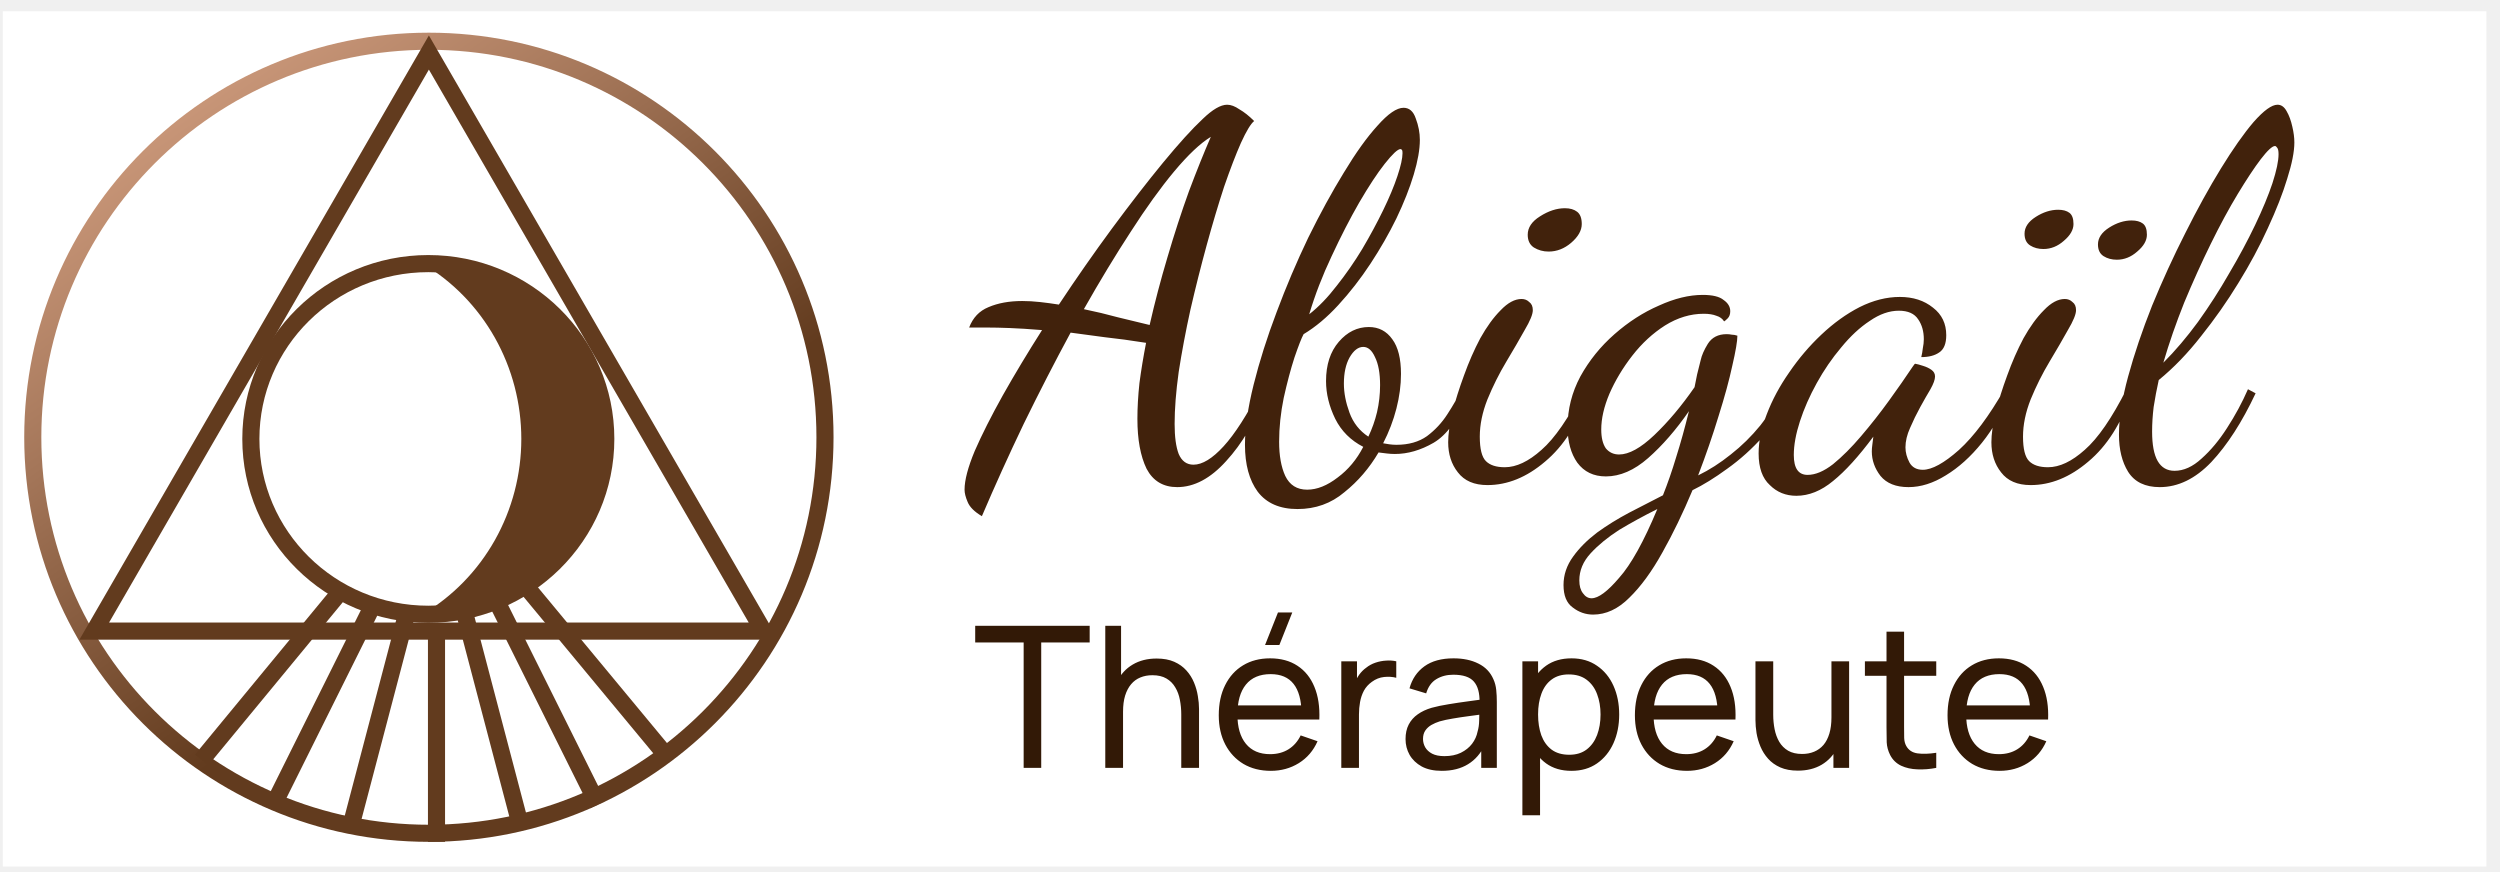
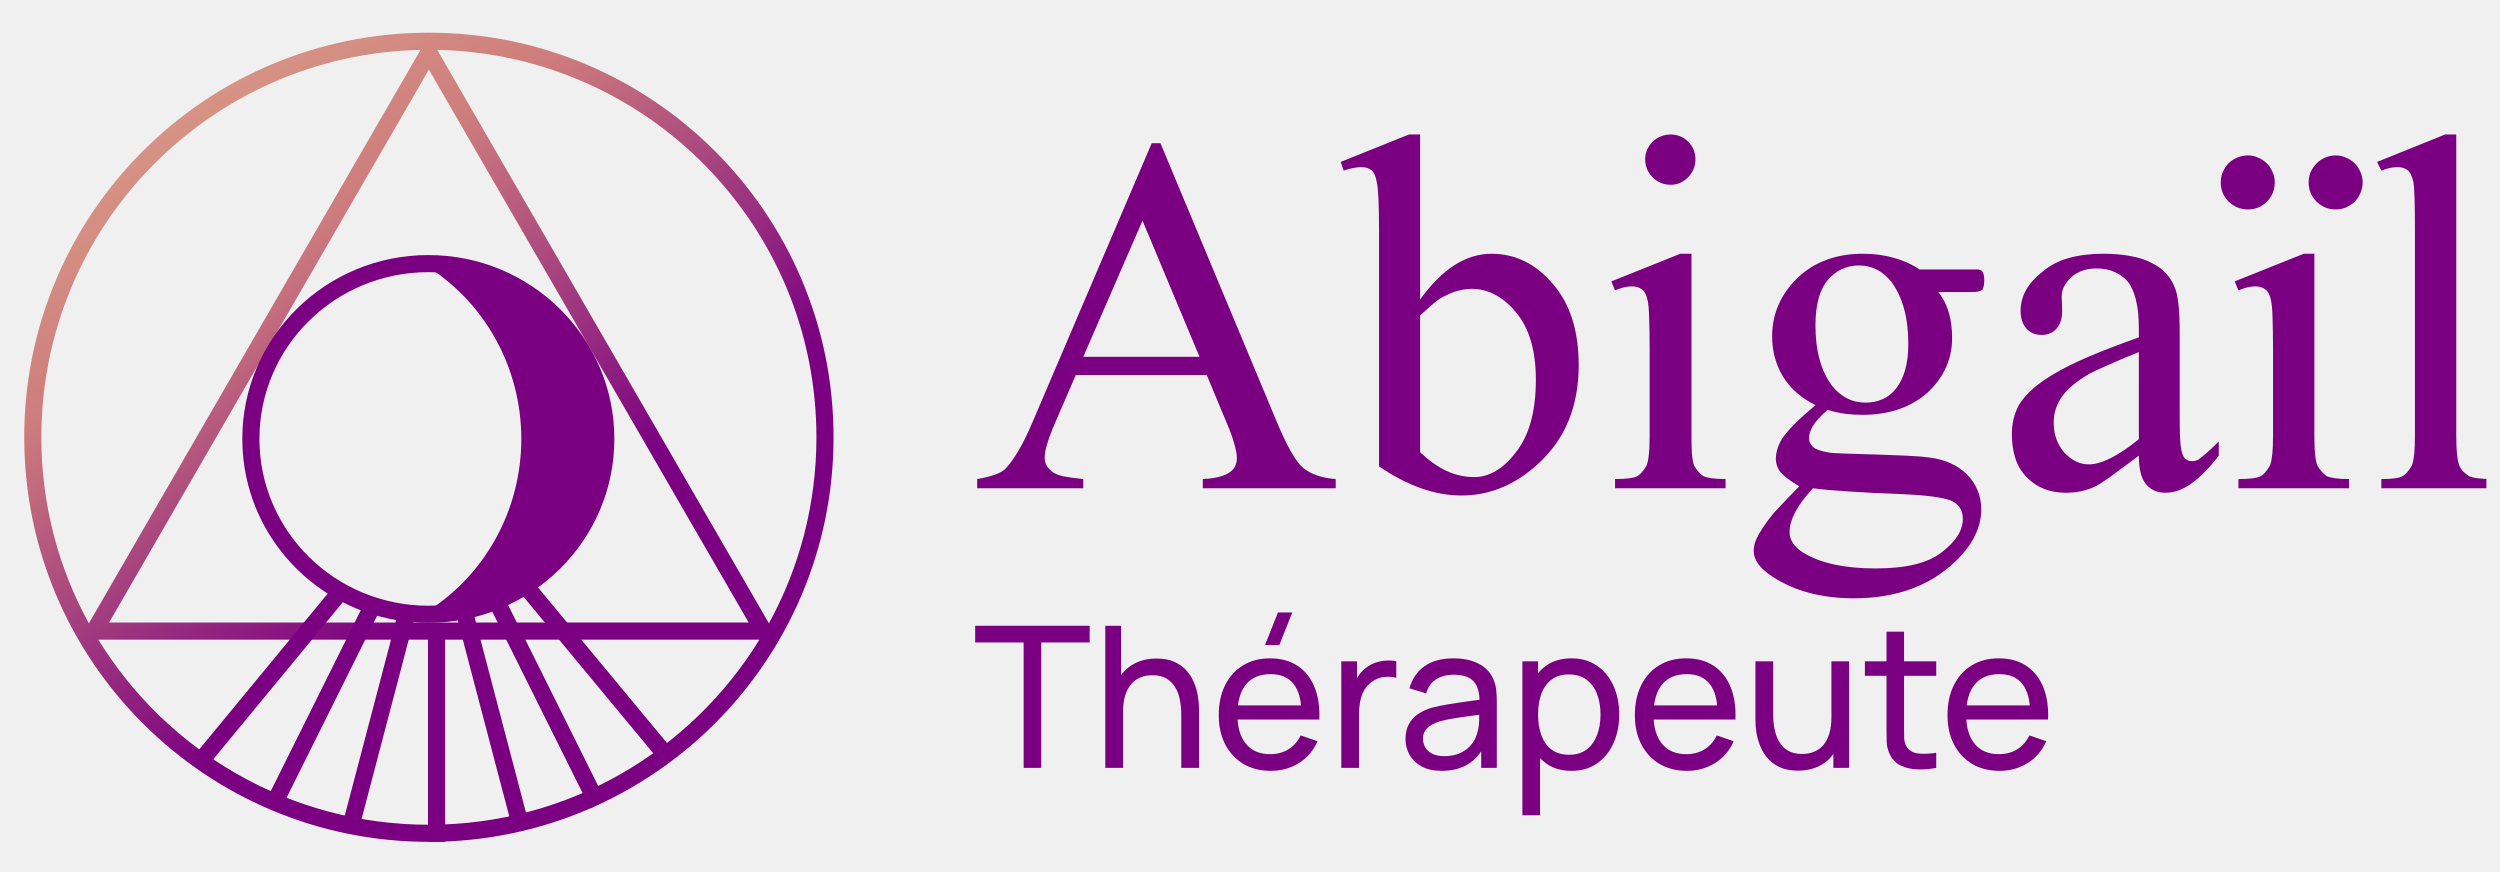
<svg xmlns="http://www.w3.org/2000/svg" width="152" height="53" viewBox="0 0 152 53" fill="none">
-   <rect width="151" height="52" transform="translate(0.171875 0.686768)" fill="white" />
-   <path fill-rule="evenodd" clip-rule="evenodd" d="M26.076 50.144C39.09 50.144 49.639 39.596 49.639 26.585C49.639 13.574 39.09 3.027 26.076 3.027C13.062 3.027 2.513 13.574 2.513 26.585C2.513 39.596 13.062 50.144 26.076 50.144ZM26.076 51.184C39.664 51.184 50.679 40.17 50.679 26.585C50.679 13 39.664 1.987 26.076 1.987C12.488 1.987 1.473 13 1.473 26.585C1.473 40.17 12.488 51.184 26.076 51.184Z" fill="url(#paint0_linear_51_111)" />
-   <path fill-rule="evenodd" clip-rule="evenodd" d="M26.076 2.155L4.828 38.892H47.325L26.076 2.155ZM26.076 4.232L6.631 37.852H45.522L26.076 4.232Z" fill="#623B1E" />
-   <path fill-rule="evenodd" clip-rule="evenodd" d="M15.772 26.687C15.772 32.281 20.364 36.827 26.042 36.827C31.72 36.827 36.312 32.281 36.312 26.687C36.312 21.093 31.72 16.547 26.042 16.547C20.364 16.547 15.772 21.093 15.772 26.687ZM26.042 37.867C19.802 37.867 14.732 32.867 14.732 26.687C14.732 20.506 19.802 15.507 26.042 15.507C32.283 15.507 37.352 20.506 37.352 26.687C37.352 32.867 32.283 37.867 26.042 37.867Z" fill="#623B1E" />
-   <path d="M25.692 16.027C28.45 16.027 32.095 17.15 34.046 19.149C35.996 21.148 37.092 23.86 37.092 26.687C37.092 29.514 35.996 32.225 34.046 34.225C32.095 36.224 28.45 37.347 25.692 37.347C27.517 36.267 29.033 34.713 30.087 32.842C31.141 30.97 31.696 28.848 31.696 26.687C31.696 24.526 31.141 22.404 30.087 20.532C29.033 18.661 27.517 17.107 25.692 16.027Z" fill="#623B1E" />
-   <path fill-rule="evenodd" clip-rule="evenodd" d="M26.019 51.183L26.019 38.717L27.059 38.717L27.059 51.183L26.019 51.183Z" fill="#623B1E" />
-   <path fill-rule="evenodd" clip-rule="evenodd" d="M31.165 50.401L27.733 37.347L28.738 37.082L32.17 50.136L31.165 50.401Z" fill="#623B1E" />
-   <path fill-rule="evenodd" clip-rule="evenodd" d="M36.814 48.681L30.797 36.595L29.866 37.058L35.883 49.144L36.814 48.681Z" fill="#623B1E" />
-   <path fill-rule="evenodd" clip-rule="evenodd" d="M40.335 46.543L31.633 36.047L32.434 35.383L41.135 45.88L40.335 46.543Z" fill="#623B1E" />
-   <path fill-rule="evenodd" clip-rule="evenodd" d="M21.824 50.401L25.256 37.347L24.25 37.082L20.818 50.136L21.824 50.401Z" fill="#623B1E" />
-   <path fill-rule="evenodd" clip-rule="evenodd" d="M16.175 48.681L22.191 36.595L23.122 37.058L17.106 49.144L16.175 48.681Z" fill="#623B1E" />
-   <path fill-rule="evenodd" clip-rule="evenodd" d="M12.653 46.543L21.095 36.307L20.293 35.645L11.851 45.882L12.653 46.543Z" fill="#623B1E" />
-   <path d="M59.699 31.384C59.244 31.115 58.955 30.826 58.831 30.516C58.707 30.226 58.645 29.978 58.645 29.772C58.645 29.193 58.852 28.408 59.265 27.416C59.699 26.424 60.267 25.297 60.97 24.037C61.693 22.755 62.489 21.433 63.357 20.069C62.592 20.007 61.941 19.965 61.404 19.945C60.867 19.924 60.401 19.914 60.009 19.914H58.924C59.151 19.314 59.544 18.901 60.102 18.674C60.681 18.426 61.362 18.302 62.148 18.302C62.499 18.302 62.861 18.322 63.233 18.364C63.605 18.405 63.987 18.457 64.38 18.519C65.434 16.927 66.508 15.388 67.604 13.9C68.72 12.391 69.753 11.058 70.704 9.901C71.675 8.723 72.481 7.834 73.122 7.235C73.721 6.656 74.217 6.367 74.61 6.367C74.837 6.367 75.085 6.46 75.354 6.646C75.643 6.811 75.943 7.049 76.253 7.359C76.046 7.524 75.778 7.968 75.447 8.692C75.137 9.394 74.796 10.283 74.424 11.358C74.073 12.432 73.721 13.61 73.37 14.892C73.019 16.173 72.688 17.485 72.378 18.829C72.088 20.151 71.851 21.412 71.665 22.611C71.499 23.809 71.417 24.863 71.417 25.773C71.417 26.558 71.499 27.168 71.665 27.602C71.851 28.036 72.15 28.253 72.564 28.253C73.101 28.253 73.711 27.881 74.393 27.137C75.075 26.393 75.819 25.235 76.625 23.665L76.935 23.975C76.315 25.628 75.519 26.982 74.548 28.036C73.597 29.09 72.605 29.617 71.572 29.617C70.725 29.617 70.105 29.245 69.712 28.501C69.34 27.736 69.154 26.723 69.154 25.463C69.154 24.801 69.195 24.078 69.278 23.293C69.381 22.507 69.516 21.691 69.681 20.844C68.772 20.699 67.934 20.585 67.17 20.503C66.426 20.399 65.734 20.306 65.093 20.224C64.121 22.022 63.171 23.871 62.241 25.773C61.331 27.674 60.484 29.544 59.699 31.384ZM69.898 19.759C70.208 18.395 70.57 17.02 70.983 15.636C71.396 14.23 71.83 12.897 72.285 11.637C72.76 10.376 73.204 9.27 73.618 8.32C72.977 8.712 72.233 9.415 71.386 10.428C70.559 11.42 69.681 12.639 68.751 14.086C67.821 15.512 66.87 17.082 65.899 18.798C66.602 18.942 67.294 19.108 67.976 19.294C68.678 19.459 69.319 19.614 69.898 19.759ZM78.887 30.95C77.812 30.95 77.006 30.598 76.469 29.896C75.952 29.193 75.694 28.242 75.694 27.044C75.694 26.01 75.87 24.791 76.221 23.386C76.572 21.98 77.037 20.513 77.616 18.984C78.195 17.434 78.835 15.925 79.538 14.458C80.261 12.99 80.985 11.668 81.708 10.49C82.431 9.291 83.113 8.34 83.754 7.638C84.395 6.914 84.922 6.553 85.335 6.553C85.686 6.553 85.934 6.77 86.079 7.204C86.244 7.638 86.327 8.072 86.327 8.506C86.327 9.084 86.203 9.787 85.955 10.614C85.707 11.44 85.356 12.329 84.901 13.28C84.446 14.21 83.919 15.129 83.32 16.039C82.721 16.948 82.07 17.785 81.367 18.55C80.685 19.294 79.982 19.883 79.259 20.317C79.135 20.544 78.949 21.019 78.701 21.743C78.474 22.445 78.257 23.262 78.05 24.192C77.864 25.101 77.771 25.99 77.771 26.858C77.771 27.705 77.895 28.397 78.143 28.935C78.412 29.493 78.856 29.772 79.476 29.772C80.075 29.772 80.695 29.524 81.336 29.028C81.977 28.552 82.493 27.932 82.886 27.168C82.121 26.775 81.553 26.207 81.181 25.463C80.809 24.698 80.623 23.933 80.623 23.169C80.623 22.177 80.881 21.381 81.398 20.782C81.915 20.182 82.524 19.883 83.227 19.883C83.826 19.883 84.302 20.131 84.653 20.627C85.004 21.102 85.18 21.805 85.18 22.735C85.18 23.417 85.087 24.119 84.901 24.843C84.715 25.566 84.446 26.269 84.095 26.951C84.219 26.971 84.343 26.992 84.467 27.013C84.612 27.033 84.756 27.044 84.901 27.044C85.645 27.044 86.265 26.868 86.761 26.517C87.257 26.145 87.67 25.7 88.001 25.184C88.352 24.646 88.642 24.14 88.869 23.665L89.241 24.068C88.662 25.494 87.97 26.444 87.164 26.92C86.379 27.374 85.593 27.602 84.808 27.602C84.643 27.602 84.477 27.591 84.312 27.571C84.147 27.55 83.981 27.529 83.816 27.509C83.258 28.459 82.566 29.265 81.739 29.927C80.933 30.609 79.982 30.95 78.887 30.95ZM83.196 26.548C83.423 26.072 83.599 25.576 83.723 25.06C83.847 24.522 83.909 23.975 83.909 23.417C83.909 22.693 83.806 22.125 83.599 21.712C83.413 21.298 83.175 21.092 82.886 21.092C82.576 21.092 82.297 21.309 82.049 21.743C81.822 22.156 81.708 22.683 81.708 23.324C81.708 23.882 81.822 24.471 82.049 25.091C82.276 25.711 82.659 26.196 83.196 26.548ZM79.6 19.108C80.179 18.653 80.737 18.074 81.274 17.372C81.832 16.669 82.349 15.925 82.824 15.14C83.299 14.334 83.723 13.548 84.095 12.784C84.467 12.019 84.756 11.327 84.963 10.707C85.17 10.087 85.273 9.622 85.273 9.312C85.273 9.208 85.263 9.146 85.242 9.126C85.221 9.084 85.19 9.064 85.149 9.064C84.984 9.064 84.663 9.363 84.188 9.963C83.733 10.541 83.217 11.327 82.638 12.319C82.08 13.29 81.522 14.375 80.964 15.574C80.406 16.752 79.951 17.93 79.6 19.108ZM90.436 29.493C89.63 29.493 89.031 29.234 88.638 28.718C88.245 28.222 88.049 27.612 88.049 26.889C88.049 26.413 88.132 25.814 88.297 25.091C88.483 24.367 88.721 23.613 89.01 22.828C89.299 22.022 89.63 21.267 90.002 20.565C90.395 19.862 90.808 19.294 91.242 18.86C91.676 18.405 92.1 18.178 92.513 18.178C92.699 18.178 92.854 18.24 92.978 18.364C93.123 18.467 93.195 18.632 93.195 18.86C93.195 19.108 93.03 19.511 92.699 20.069C92.389 20.627 92.017 21.267 91.583 21.991C91.149 22.714 90.767 23.479 90.436 24.285C90.126 25.07 89.971 25.824 89.971 26.548C89.971 27.292 90.095 27.788 90.343 28.036C90.591 28.284 90.973 28.408 91.49 28.408C92.193 28.408 92.937 28.056 93.722 27.354C94.528 26.651 95.375 25.421 96.264 23.665L96.543 23.975C95.944 25.752 95.076 27.116 93.939 28.067C92.823 29.017 91.655 29.493 90.436 29.493ZM94.156 15.295C93.825 15.295 93.526 15.212 93.257 15.047C93.009 14.881 92.885 14.623 92.885 14.272C92.885 13.838 93.133 13.466 93.629 13.156C94.146 12.825 94.652 12.66 95.148 12.66C95.458 12.66 95.706 12.732 95.892 12.877C96.078 13.021 96.171 13.269 96.171 13.621C96.171 14.013 95.954 14.396 95.52 14.768C95.107 15.119 94.652 15.295 94.156 15.295ZM96.86 37.367C96.405 37.367 95.992 37.222 95.62 36.933C95.248 36.664 95.062 36.209 95.062 35.569C95.062 34.949 95.258 34.37 95.651 33.833C96.023 33.316 96.508 32.83 97.108 32.376C97.707 31.942 98.358 31.539 99.061 31.167C99.784 30.795 100.466 30.443 101.107 30.113C101.396 29.389 101.665 28.614 101.913 27.788C102.181 26.94 102.44 26.01 102.688 24.998C101.902 26.134 101.076 27.085 100.208 27.85C99.36 28.594 98.503 28.966 97.635 28.966C96.891 28.966 96.312 28.687 95.899 28.129C95.506 27.571 95.31 26.847 95.31 25.959C95.31 24.884 95.568 23.861 96.085 22.89C96.622 21.918 97.314 21.061 98.162 20.317C99.009 19.573 99.908 18.994 100.859 18.581C101.809 18.147 102.698 17.93 103.525 17.93C104.124 17.93 104.548 18.033 104.796 18.24C105.064 18.426 105.199 18.653 105.199 18.922C105.199 19.108 105.147 19.252 105.044 19.356C104.94 19.459 104.868 19.521 104.827 19.542C104.723 19.376 104.568 19.263 104.362 19.201C104.155 19.118 103.897 19.077 103.587 19.077C102.781 19.077 101.995 19.314 101.231 19.79C100.487 20.265 99.825 20.875 99.247 21.619C98.668 22.363 98.203 23.138 97.852 23.944C97.521 24.729 97.356 25.452 97.356 26.114C97.356 26.61 97.449 26.992 97.635 27.261C97.841 27.509 98.11 27.633 98.441 27.633C99.04 27.633 99.753 27.24 100.58 26.455C101.427 25.649 102.243 24.677 103.029 23.541C103.091 23.251 103.142 22.993 103.184 22.766C103.246 22.538 103.318 22.249 103.401 21.898C103.463 21.608 103.607 21.278 103.835 20.906C104.083 20.513 104.465 20.317 104.982 20.317C105.085 20.317 105.188 20.327 105.292 20.348C105.395 20.348 105.509 20.368 105.633 20.41C105.633 20.74 105.529 21.35 105.323 22.239C105.137 23.107 104.858 24.13 104.486 25.308C104.134 26.465 103.721 27.664 103.246 28.904C103.928 28.573 104.589 28.149 105.23 27.633C105.891 27.116 106.49 26.527 107.028 25.866C107.565 25.184 107.989 24.45 108.299 23.665L108.702 23.975C108.392 24.905 107.896 25.752 107.214 26.517C106.532 27.281 105.798 27.943 105.013 28.501C104.248 29.059 103.545 29.493 102.905 29.803C102.326 31.187 101.716 32.448 101.076 33.585C100.435 34.742 99.763 35.662 99.061 36.344C98.379 37.026 97.645 37.367 96.86 37.367ZM96.767 36.375C97.18 36.375 97.738 35.961 98.441 35.135C99.164 34.329 99.939 32.934 100.766 30.95C99.939 31.363 99.164 31.787 98.441 32.221C97.738 32.675 97.159 33.151 96.705 33.647C96.25 34.143 96.023 34.69 96.023 35.29C96.023 35.62 96.095 35.879 96.24 36.065C96.384 36.271 96.56 36.375 96.767 36.375ZM109.218 30.144C108.578 30.144 108.04 29.927 107.606 29.493C107.152 29.079 106.924 28.439 106.924 27.571C106.924 26.827 107.09 26.031 107.42 25.184C107.751 24.316 108.206 23.468 108.784 22.642C109.363 21.794 110.014 21.03 110.737 20.348C111.481 19.645 112.256 19.087 113.062 18.674C113.889 18.26 114.705 18.054 115.511 18.054C116.317 18.054 116.989 18.271 117.526 18.705C118.064 19.118 118.332 19.676 118.332 20.379C118.332 20.895 118.188 21.247 117.898 21.433C117.63 21.619 117.268 21.712 116.813 21.712C116.855 21.546 116.886 21.371 116.906 21.185C116.948 20.978 116.968 20.792 116.968 20.627C116.968 20.151 116.855 19.748 116.627 19.418C116.4 19.066 116.007 18.891 115.449 18.891C114.871 18.891 114.282 19.097 113.682 19.511C113.083 19.903 112.504 20.441 111.946 21.123C111.388 21.784 110.892 22.507 110.458 23.293C110.024 24.078 109.683 24.853 109.435 25.618C109.187 26.382 109.063 27.064 109.063 27.664C109.063 28.47 109.342 28.873 109.9 28.873C110.376 28.873 110.892 28.656 111.45 28.222C112.008 27.767 112.577 27.199 113.155 26.517C113.755 25.814 114.323 25.091 114.86 24.347C115.398 23.603 115.873 22.921 116.286 22.301C116.369 22.177 116.421 22.115 116.441 22.115C116.565 22.135 116.72 22.177 116.906 22.239C117.113 22.301 117.289 22.383 117.433 22.487C117.578 22.59 117.65 22.724 117.65 22.89C117.65 23.076 117.557 23.334 117.371 23.665C117.185 23.975 116.979 24.336 116.751 24.75C116.524 25.163 116.317 25.587 116.131 26.021C115.945 26.434 115.852 26.827 115.852 27.199C115.852 27.509 115.935 27.819 116.1 28.129C116.266 28.418 116.534 28.563 116.906 28.563C117.464 28.563 118.198 28.16 119.107 27.354C120.017 26.527 120.936 25.297 121.866 23.665L122.176 23.975C121.742 25.091 121.184 26.072 120.502 26.92C119.82 27.767 119.087 28.428 118.301 28.904C117.537 29.379 116.782 29.617 116.038 29.617C115.274 29.617 114.705 29.389 114.333 28.935C113.982 28.48 113.806 27.984 113.806 27.447C113.806 27.323 113.817 27.188 113.837 27.044C113.858 26.878 113.879 26.713 113.899 26.548C113.011 27.746 112.194 28.645 111.45 29.245C110.727 29.844 109.983 30.144 109.218 30.144ZM123.464 29.493C122.658 29.493 122.059 29.234 121.666 28.718C121.274 28.222 121.077 27.612 121.077 26.889C121.077 26.413 121.16 25.814 121.325 25.091C121.511 24.367 121.749 23.613 122.038 22.828C122.328 22.022 122.658 21.267 123.03 20.565C123.423 19.862 123.836 19.294 124.27 18.86C124.704 18.405 125.128 18.178 125.541 18.178C125.727 18.178 125.882 18.24 126.006 18.364C126.151 18.467 126.223 18.632 126.223 18.86C126.223 19.108 126.058 19.511 125.727 20.069C125.417 20.627 125.045 21.267 124.611 21.991C124.177 22.714 123.795 23.479 123.464 24.285C123.154 25.07 122.999 25.824 122.999 26.548C122.999 27.292 123.123 27.788 123.371 28.036C123.619 28.284 124.002 28.408 124.518 28.408C125.221 28.408 125.965 28.056 126.75 27.354C127.556 26.651 128.404 25.421 129.292 23.665L129.571 23.975C128.972 25.752 128.104 27.116 126.967 28.067C125.851 29.017 124.684 29.493 123.464 29.493ZM128.703 15.791C128.393 15.791 128.125 15.718 127.897 15.574C127.67 15.429 127.556 15.191 127.556 14.861C127.556 14.468 127.784 14.127 128.238 13.838C128.693 13.548 129.148 13.404 129.602 13.404C129.892 13.404 130.119 13.466 130.284 13.59C130.45 13.714 130.532 13.941 130.532 14.272C130.532 14.623 130.336 14.964 129.943 15.295C129.571 15.625 129.158 15.791 128.703 15.791ZM124.239 15.14C123.929 15.14 123.661 15.067 123.433 14.923C123.206 14.778 123.092 14.54 123.092 14.21C123.092 13.817 123.32 13.476 123.774 13.187C124.229 12.897 124.684 12.753 125.138 12.753C125.428 12.753 125.655 12.815 125.82 12.939C125.986 13.063 126.068 13.29 126.068 13.621C126.068 13.972 125.872 14.313 125.479 14.644C125.107 14.974 124.694 15.14 124.239 15.14ZM131.313 29.617C130.425 29.617 129.784 29.307 129.391 28.687C129.019 28.087 128.833 27.333 128.833 26.424C128.833 25.432 129.019 24.254 129.391 22.89C129.763 21.526 130.249 20.089 130.848 18.581C131.468 17.072 132.14 15.605 132.863 14.179C133.587 12.732 134.31 11.42 135.033 10.242C135.757 9.064 136.418 8.123 137.017 7.421C137.637 6.718 138.123 6.367 138.474 6.367C138.702 6.367 138.888 6.501 139.032 6.77C139.177 7.018 139.291 7.328 139.373 7.7C139.456 8.051 139.497 8.371 139.497 8.661C139.497 9.219 139.353 9.952 139.063 10.862C138.795 11.75 138.402 12.753 137.885 13.869C137.389 14.964 136.79 16.08 136.087 17.217C135.405 18.333 134.651 19.407 133.824 20.441C133.018 21.474 132.161 22.363 131.251 23.107C131.127 23.665 131.024 24.212 130.941 24.75C130.879 25.266 130.848 25.762 130.848 26.238C130.848 27.044 130.962 27.643 131.189 28.036C131.417 28.428 131.758 28.625 132.212 28.625C132.77 28.625 133.318 28.377 133.855 27.881C134.413 27.385 134.93 26.765 135.405 26.021C135.901 25.256 136.325 24.471 136.676 23.665L137.141 23.913C136.315 25.669 135.416 27.064 134.444 28.098C133.473 29.11 132.429 29.617 131.313 29.617ZM131.53 22.053C132.254 21.329 132.956 20.503 133.638 19.573C134.32 18.622 134.951 17.64 135.529 16.628C136.129 15.615 136.656 14.633 137.11 13.683C137.565 12.732 137.916 11.885 138.164 11.141C138.412 10.376 138.536 9.787 138.536 9.374C138.536 9.167 138.505 9.033 138.443 8.971C138.402 8.909 138.361 8.878 138.319 8.878C138.154 8.878 137.865 9.146 137.451 9.684C137.059 10.2 136.594 10.903 136.056 11.792C135.519 12.68 134.971 13.693 134.413 14.83C133.855 15.966 133.318 17.155 132.801 18.395C132.305 19.635 131.882 20.854 131.53 22.053Z" fill="#41220C" />
-   <path d="M62.238 46.687V39.061H59.292V38.047H66.252V39.061H63.306V46.687H62.238ZM71.821 46.687V43.441C71.821 43.133 71.793 42.837 71.737 42.553C71.685 42.269 71.591 42.015 71.455 41.791C71.323 41.563 71.143 41.383 70.915 41.251C70.691 41.119 70.407 41.053 70.063 41.053C69.795 41.053 69.551 41.099 69.331 41.191C69.115 41.279 68.929 41.415 68.773 41.599C68.617 41.783 68.495 42.015 68.407 42.295C68.323 42.571 68.281 42.897 68.281 43.273L67.579 43.057C67.579 42.429 67.691 41.891 67.915 41.443C68.143 40.991 68.461 40.645 68.869 40.405C69.281 40.161 69.765 40.039 70.321 40.039C70.741 40.039 71.099 40.105 71.395 40.237C71.691 40.369 71.937 40.545 72.133 40.765C72.329 40.981 72.483 41.225 72.595 41.497C72.707 41.765 72.785 42.039 72.829 42.319C72.877 42.595 72.901 42.857 72.901 43.105V46.687H71.821ZM67.201 46.687V38.047H68.161V42.817H68.281V46.687H67.201ZM77.785 39.217H76.915L77.701 37.237H78.571L77.785 39.217ZM77.269 46.867C76.633 46.867 76.077 46.727 75.601 46.447C75.129 46.163 74.761 45.769 74.497 45.265C74.233 44.757 74.101 44.165 74.101 43.489C74.101 42.781 74.231 42.169 74.491 41.653C74.751 41.133 75.113 40.733 75.577 40.453C76.045 40.169 76.593 40.027 77.221 40.027C77.873 40.027 78.427 40.177 78.883 40.477C79.343 40.777 79.687 41.205 79.915 41.761C80.147 42.317 80.247 42.979 80.215 43.747H79.135V43.363C79.123 42.567 78.961 41.973 78.649 41.581C78.337 41.185 77.873 40.987 77.257 40.987C76.597 40.987 76.095 41.199 75.751 41.623C75.407 42.047 75.235 42.655 75.235 43.447C75.235 44.211 75.407 44.803 75.751 45.223C76.095 45.643 76.585 45.853 77.221 45.853C77.649 45.853 78.021 45.755 78.337 45.559C78.653 45.363 78.901 45.081 79.081 44.713L80.107 45.067C79.855 45.639 79.475 46.083 78.967 46.399C78.463 46.711 77.897 46.867 77.269 46.867ZM74.875 43.747V42.889H79.663V43.747H74.875ZM81.551 46.687V40.207H82.505V41.773L82.349 41.569C82.425 41.369 82.523 41.185 82.643 41.017C82.767 40.849 82.905 40.711 83.057 40.603C83.225 40.467 83.415 40.363 83.627 40.291C83.839 40.219 84.055 40.177 84.275 40.165C84.495 40.149 84.701 40.163 84.893 40.207V41.209C84.669 41.149 84.423 41.133 84.155 41.161C83.887 41.189 83.639 41.287 83.411 41.455C83.203 41.603 83.041 41.783 82.925 41.995C82.813 42.207 82.735 42.437 82.691 42.685C82.647 42.929 82.625 43.179 82.625 43.435V46.687H81.551ZM87.659 46.867C87.175 46.867 86.769 46.779 86.441 46.603C86.117 46.423 85.871 46.187 85.703 45.895C85.539 45.603 85.457 45.283 85.457 44.935C85.457 44.595 85.521 44.301 85.649 44.053C85.781 43.801 85.965 43.593 86.201 43.429C86.437 43.261 86.719 43.129 87.047 43.033C87.355 42.949 87.699 42.877 88.079 42.817C88.463 42.753 88.851 42.695 89.243 42.643C89.635 42.591 90.001 42.541 90.341 42.493L89.957 42.715C89.969 42.139 89.853 41.713 89.609 41.437C89.369 41.161 88.953 41.023 88.361 41.023C87.969 41.023 87.625 41.113 87.329 41.293C87.037 41.469 86.831 41.757 86.711 42.157L85.697 41.851C85.853 41.283 86.155 40.837 86.603 40.513C87.051 40.189 87.641 40.027 88.373 40.027C88.961 40.027 89.465 40.133 89.885 40.345C90.309 40.553 90.613 40.869 90.797 41.293C90.889 41.493 90.947 41.711 90.971 41.947C90.995 42.179 91.007 42.423 91.007 42.679V46.687H90.059V45.133L90.281 45.277C90.037 45.801 89.695 46.197 89.255 46.465C88.819 46.733 88.287 46.867 87.659 46.867ZM87.821 45.973C88.205 45.973 88.537 45.905 88.817 45.769C89.101 45.629 89.329 45.447 89.501 45.223C89.673 44.995 89.785 44.747 89.837 44.479C89.897 44.279 89.929 44.057 89.933 43.813C89.941 43.565 89.945 43.375 89.945 43.243L90.317 43.405C89.969 43.453 89.627 43.499 89.291 43.543C88.955 43.587 88.637 43.635 88.337 43.687C88.037 43.735 87.767 43.793 87.527 43.861C87.351 43.917 87.185 43.989 87.029 44.077C86.877 44.165 86.753 44.279 86.657 44.419C86.565 44.555 86.519 44.725 86.519 44.929C86.519 45.105 86.563 45.273 86.651 45.433C86.743 45.593 86.883 45.723 87.071 45.823C87.263 45.923 87.513 45.973 87.821 45.973ZM95.543 46.867C94.935 46.867 94.423 46.717 94.007 46.417C93.591 46.113 93.275 45.703 93.059 45.187C92.847 44.667 92.741 44.085 92.741 43.441C92.741 42.789 92.847 42.205 93.059 41.689C93.275 41.173 93.591 40.767 94.007 40.471C94.427 40.175 94.941 40.027 95.549 40.027C96.149 40.027 96.665 40.177 97.097 40.477C97.533 40.773 97.867 41.179 98.099 41.695C98.331 42.211 98.447 42.793 98.447 43.441C98.447 44.089 98.331 44.671 98.099 45.187C97.867 45.703 97.533 46.113 97.097 46.417C96.665 46.717 96.147 46.867 95.543 46.867ZM92.561 49.567V40.207H93.515V44.977H93.635V49.567H92.561ZM95.411 45.889C95.839 45.889 96.193 45.781 96.473 45.565C96.753 45.349 96.963 45.057 97.103 44.689C97.243 44.317 97.313 43.901 97.313 43.441C97.313 42.985 97.243 42.573 97.103 42.205C96.967 41.837 96.755 41.545 96.467 41.329C96.183 41.113 95.821 41.005 95.381 41.005C94.961 41.005 94.613 41.109 94.337 41.317C94.061 41.521 93.855 41.807 93.719 42.175C93.583 42.539 93.515 42.961 93.515 43.441C93.515 43.913 93.581 44.335 93.713 44.707C93.849 45.075 94.057 45.365 94.337 45.577C94.617 45.785 94.975 45.889 95.411 45.889ZM102.57 46.867C101.934 46.867 101.378 46.727 100.902 46.447C100.43 46.163 100.062 45.769 99.798 45.265C99.534 44.757 99.402 44.165 99.402 43.489C99.402 42.781 99.532 42.169 99.792 41.653C100.052 41.133 100.414 40.733 100.878 40.453C101.346 40.169 101.894 40.027 102.522 40.027C103.174 40.027 103.728 40.177 104.184 40.477C104.644 40.777 104.988 41.205 105.216 41.761C105.448 42.317 105.548 42.979 105.516 43.747H104.436V43.363C104.424 42.567 104.262 41.973 103.95 41.581C103.638 41.185 103.174 40.987 102.558 40.987C101.898 40.987 101.396 41.199 101.052 41.623C100.708 42.047 100.536 42.655 100.536 43.447C100.536 44.211 100.708 44.803 101.052 45.223C101.396 45.643 101.886 45.853 102.522 45.853C102.95 45.853 103.322 45.755 103.638 45.559C103.954 45.363 104.202 45.081 104.382 44.713L105.408 45.067C105.156 45.639 104.776 46.083 104.268 46.399C103.764 46.711 103.198 46.867 102.57 46.867ZM100.176 43.747V42.889H104.964V43.747H100.176ZM109.312 46.855C108.896 46.855 108.538 46.789 108.238 46.657C107.942 46.525 107.696 46.349 107.5 46.129C107.304 45.909 107.15 45.665 107.038 45.397C106.926 45.129 106.846 44.855 106.798 44.575C106.754 44.295 106.732 44.033 106.732 43.789V40.207H107.812V43.453C107.812 43.757 107.84 44.051 107.896 44.335C107.952 44.619 108.046 44.875 108.178 45.103C108.314 45.331 108.494 45.511 108.718 45.643C108.946 45.775 109.23 45.841 109.57 45.841C109.838 45.841 110.082 45.795 110.302 45.703C110.522 45.611 110.71 45.475 110.866 45.295C111.022 45.111 111.142 44.879 111.226 44.599C111.31 44.319 111.352 43.993 111.352 43.621L112.054 43.837C112.054 44.461 111.94 44.999 111.712 45.451C111.488 45.903 111.17 46.251 110.758 46.495C110.35 46.735 109.868 46.855 109.312 46.855ZM111.472 46.687V44.953H111.352V40.207H112.426V46.687H111.472ZM117.724 46.687C117.34 46.763 116.96 46.793 116.584 46.777C116.212 46.765 115.88 46.691 115.588 46.555C115.296 46.415 115.074 46.199 114.922 45.907C114.794 45.651 114.724 45.393 114.712 45.133C114.704 44.869 114.7 44.571 114.7 44.239V38.407H115.768V44.191C115.768 44.455 115.77 44.681 115.774 44.869C115.782 45.057 115.824 45.219 115.9 45.355C116.044 45.611 116.272 45.761 116.584 45.805C116.9 45.849 117.28 45.837 117.724 45.769V46.687ZM113.386 41.089V40.207H117.724V41.089H113.386ZM121.578 46.867C120.942 46.867 120.386 46.727 119.91 46.447C119.438 46.163 119.07 45.769 118.806 45.265C118.542 44.757 118.41 44.165 118.41 43.489C118.41 42.781 118.54 42.169 118.8 41.653C119.06 41.133 119.422 40.733 119.886 40.453C120.354 40.169 120.902 40.027 121.53 40.027C122.182 40.027 122.736 40.177 123.192 40.477C123.652 40.777 123.996 41.205 124.224 41.761C124.456 42.317 124.556 42.979 124.524 43.747H123.444V43.363C123.432 42.567 123.27 41.973 122.958 41.581C122.646 41.185 122.182 40.987 121.566 40.987C120.906 40.987 120.404 41.199 120.06 41.623C119.716 42.047 119.544 42.655 119.544 43.447C119.544 44.211 119.716 44.803 120.06 45.223C120.404 45.643 120.894 45.853 121.53 45.853C121.958 45.853 122.33 45.755 122.646 45.559C122.962 45.363 123.21 45.081 123.39 44.713L124.416 45.067C124.164 45.639 123.784 46.083 123.276 46.399C122.772 46.711 122.206 46.867 121.578 46.867ZM119.184 43.747V42.889H123.972V43.747H119.184Z" fill="#321906" />
+   <g clip-path="url(#clip0_51_111)">
+     <path fill-rule="evenodd" clip-rule="evenodd" d="M46.172 38.892C42.028 45.642 34.578 50.144 26.076 50.144C17.574 50.144 10.123 45.642 5.98 38.892H46.172ZM46.75 37.898L26.584 3.032C39.363 3.302 49.639 13.744 49.639 26.585C49.639 30.685 48.592 34.54 46.75 37.898ZM25.569 3.032C12.789 3.302 2.513 13.744 2.513 26.585C2.513 30.685 3.56 34.541 5.403 37.899L25.569 3.032ZM50.679 26.585C50.679 40.17 39.664 51.184 26.076 51.184C12.488 51.184 1.473 40.17 1.473 26.585C1.473 13 12.488 1.987 26.076 1.987C39.664 1.987 50.679 13 50.679 26.585ZM6.631 37.852L26.076 4.232L45.522 37.852H6.631Z" fill="url(#paint0_linear_51_111)" />
+     <path fill-rule="evenodd" clip-rule="evenodd" d="M15.772 26.687C15.772 32.281 20.364 36.827 26.042 36.827C31.72 36.827 36.312 32.281 36.312 26.687C36.312 21.093 31.72 16.547 26.042 16.547C20.364 16.547 15.772 21.093 15.772 26.687ZM26.042 37.867C19.802 37.867 14.732 32.867 14.732 26.687C14.732 20.506 19.802 15.507 26.042 15.507C32.283 15.507 37.352 20.506 37.352 26.687C37.352 32.867 32.283 37.867 26.042 37.867Z" fill="#7A0081" />
+     <path d="M25.692 16.027C28.45 16.027 32.095 17.15 34.046 19.149C35.996 21.148 37.092 23.86 37.092 26.687C37.092 29.514 35.996 32.225 34.046 34.225C32.095 36.224 28.45 37.347 25.692 37.347C27.517 36.267 29.033 34.713 30.087 32.842C31.141 30.97 31.696 28.848 31.696 26.687C31.696 24.526 31.141 22.404 30.087 20.532C29.033 18.661 27.517 17.107 25.692 16.027Z" fill="#7A0081" />
+     <path fill-rule="evenodd" clip-rule="evenodd" d="M26.021 51.183L26.02 38.717L27.061 38.717L27.061 51.183L26.021 51.183Z" fill="#7A0081" />
+     <path fill-rule="evenodd" clip-rule="evenodd" d="M31.165 50.401L27.733 37.347L28.738 37.082L32.17 50.136L31.165 50.401Z" fill="#7A0081" />
+     <path fill-rule="evenodd" clip-rule="evenodd" d="M36.814 48.681L30.797 36.595L29.866 37.058L35.883 49.144L36.814 48.681Z" fill="#7A0081" />
+     <path fill-rule="evenodd" clip-rule="evenodd" d="M40.335 46.543L31.633 36.047L32.434 35.383L41.135 45.88L40.335 46.543Z" fill="#7A0081" />
+     <path fill-rule="evenodd" clip-rule="evenodd" d="M21.824 50.401L25.256 37.347L24.25 37.082L20.818 50.136L21.824 50.401Z" fill="#7A0081" />
+     <path fill-rule="evenodd" clip-rule="evenodd" d="M16.173 48.681L22.189 36.595L23.12 37.058L17.104 49.144L16.173 48.681Z" fill="#7A0081" />
+     <path fill-rule="evenodd" clip-rule="evenodd" d="M12.653 46.543L21.095 36.307L20.293 35.645L11.851 45.882L12.653 46.543Z" fill="#7A0081" />
+     <path d="M149.341 8.177V26.553C149.341 27.391 149.401 27.971 149.522 28.294C149.583 28.436 149.664 28.562 149.765 28.673C149.876 28.773 149.992 28.864 150.113 28.945C150.355 29.066 150.839 29.127 151.566 29.127V29.687H144.785V29.127C145.441 29.127 145.875 29.066 146.086 28.945C146.278 28.834 146.465 28.617 146.646 28.294C146.768 27.971 146.828 27.391 146.828 26.553V13.975C146.828 12.39 146.798 11.427 146.737 11.084C146.657 10.71 146.535 10.463 146.374 10.342C146.223 10.221 146.021 10.16 145.769 10.16C145.647 10.16 145.501 10.175 145.33 10.206C145.168 10.236 144.986 10.292 144.785 10.372L144.527 9.843L148.66 8.177H149.341Z" fill="#7A0081" />
+     <path d="M140.713 15.428V26.553C140.713 27.421 140.773 28.002 140.895 28.294C141.046 28.567 141.233 28.784 141.455 28.945C141.727 29.066 142.181 29.127 142.817 29.127V29.687H136.096V29.127C136.792 29.127 137.247 29.066 137.458 28.945C137.65 28.834 137.837 28.617 138.019 28.294C138.14 27.971 138.2 27.391 138.2 26.553V21.225C138.2 20.468 138.19 19.843 138.17 19.348C138.16 18.854 138.13 18.496 138.079 18.274C138.019 17.951 137.908 17.729 137.746 17.608C137.585 17.477 137.373 17.411 137.11 17.411C136.969 17.411 136.813 17.431 136.641 17.471C136.48 17.512 136.298 17.572 136.096 17.653L135.869 17.108L140.062 15.428H140.713ZM142 9.449C142.232 9.449 142.444 9.494 142.635 9.585C142.837 9.666 143.014 9.782 143.165 9.933C143.316 10.085 143.432 10.261 143.513 10.463C143.604 10.655 143.649 10.862 143.649 11.084C143.649 11.316 143.604 11.533 143.513 11.735C143.432 11.936 143.316 12.113 143.165 12.264C143.014 12.406 142.837 12.522 142.635 12.613C142.444 12.693 142.232 12.734 142 12.734C141.778 12.734 141.566 12.693 141.364 12.613C141.172 12.522 141 12.406 140.849 12.264C140.698 12.113 140.577 11.936 140.486 11.735C140.405 11.533 140.365 11.316 140.365 11.084C140.365 10.862 140.405 10.655 140.486 10.463C140.577 10.261 140.698 10.085 140.849 9.933C141 9.782 141.172 9.666 141.364 9.585C141.566 9.494 141.778 9.449 142 9.449ZM136.671 9.449C136.893 9.449 137.1 9.494 137.292 9.585C137.494 9.666 137.67 9.782 137.822 9.933C137.973 10.085 138.089 10.261 138.17 10.463C138.261 10.655 138.306 10.862 138.306 11.084C138.306 11.548 138.145 11.941 137.822 12.264C137.509 12.577 137.125 12.734 136.671 12.734C136.449 12.734 136.237 12.693 136.036 12.613C135.834 12.522 135.657 12.406 135.506 12.264C135.354 12.113 135.233 11.936 135.143 11.735C135.062 11.533 135.021 11.316 135.021 11.084C135.021 10.862 135.062 10.655 135.143 10.463C135.233 10.261 135.349 10.085 135.491 9.933C135.642 9.782 135.819 9.666 136.021 9.585C136.222 9.494 136.439 9.449 136.671 9.449Z" fill="#7A0081" />
+     <path d="M130.042 27.704C129.315 28.249 128.73 28.683 128.286 29.006C127.842 29.318 127.529 29.515 127.348 29.596C126.823 29.838 126.243 29.959 125.607 29.959C124.618 29.959 123.821 29.641 123.215 29.006C122.903 28.683 122.675 28.304 122.534 27.87C122.393 27.436 122.322 26.947 122.322 26.402C122.322 26.059 122.358 25.746 122.428 25.464C122.499 25.171 122.605 24.893 122.746 24.631C123.16 23.945 123.886 23.304 124.926 22.709C125.44 22.396 126.122 22.058 126.969 21.695C127.817 21.331 128.841 20.938 130.042 20.514V19.954C130.042 19.268 129.981 18.687 129.86 18.213C129.739 17.739 129.573 17.37 129.361 17.108C129.139 16.856 128.871 16.664 128.559 16.533C128.256 16.392 127.893 16.321 127.469 16.321C127.146 16.321 126.858 16.366 126.606 16.457C126.354 16.548 126.132 16.679 125.94 16.851C125.758 17.022 125.612 17.209 125.501 17.411C125.4 17.603 125.35 17.809 125.35 18.032L125.38 18.894C125.38 19.369 125.264 19.732 125.032 19.984C124.81 20.236 124.507 20.363 124.124 20.363C123.74 20.363 123.432 20.231 123.2 19.969C122.968 19.707 122.852 19.348 122.852 18.894C122.852 18.006 123.296 17.214 124.184 16.518C124.638 16.134 125.173 15.857 125.789 15.685C126.404 15.514 127.105 15.428 127.893 15.428C128.518 15.428 129.083 15.478 129.588 15.579C130.103 15.67 130.552 15.827 130.935 16.049C131.541 16.361 131.974 16.846 132.237 17.502C132.328 17.724 132.398 18.052 132.449 18.486C132.499 18.919 132.524 19.48 132.524 20.166V24.888C132.524 25.544 132.529 26.074 132.54 26.478C132.56 26.881 132.585 27.154 132.615 27.295C132.666 27.588 132.746 27.785 132.857 27.886C132.968 27.986 133.105 28.037 133.266 28.037C133.407 28.037 133.539 28.007 133.66 27.946C133.771 27.865 133.927 27.739 134.129 27.568C134.331 27.396 134.588 27.154 134.901 26.841V27.704C134.326 28.451 133.771 29.016 133.236 29.399C132.711 29.773 132.181 29.959 131.646 29.959C131.162 29.959 130.774 29.788 130.481 29.445C130.188 29.102 130.042 28.521 130.042 27.704ZM130.042 21.407C129.255 21.72 128.619 21.987 128.135 22.209C127.65 22.421 127.292 22.588 127.06 22.709C126.273 23.163 125.708 23.632 125.365 24.116C125.032 24.591 124.865 25.116 124.865 25.691C124.865 26.417 125.082 27.028 125.516 27.522C125.96 27.997 126.455 28.234 127 28.234C127.766 28.234 128.781 27.724 130.042 26.705V21.407Z" fill="#7A0081" />
+     <path d="M110.379 24.631C109.521 24.207 108.865 23.632 108.411 22.905C107.967 22.169 107.745 21.352 107.745 20.453C107.745 19.081 108.265 17.89 109.304 16.881C110.333 15.912 111.655 15.428 113.27 15.428C113.936 15.428 114.552 15.509 115.117 15.67C115.692 15.822 116.222 16.059 116.706 16.382H119.658C119.87 16.382 120.036 16.382 120.157 16.382C120.288 16.382 120.369 16.392 120.399 16.412C120.47 16.452 120.521 16.498 120.551 16.548C120.611 16.639 120.642 16.8 120.642 17.032C120.642 17.295 120.611 17.471 120.551 17.562C120.551 17.613 120.5 17.653 120.399 17.683C120.369 17.703 120.288 17.724 120.157 17.744C120.036 17.754 119.87 17.759 119.658 17.759H117.856C118.411 18.465 118.689 19.394 118.689 20.544C118.689 21.826 118.194 22.931 117.206 23.859C116.186 24.767 114.864 25.221 113.24 25.221C112.897 25.221 112.549 25.201 112.195 25.161C111.842 25.11 111.484 25.03 111.121 24.919C110.677 25.302 110.374 25.635 110.212 25.918C110.061 26.2 109.985 26.442 109.985 26.644C109.985 26.836 110.066 27.013 110.228 27.174C110.399 27.325 110.732 27.442 111.227 27.522C111.368 27.542 111.61 27.558 111.953 27.568C112.296 27.578 112.755 27.593 113.331 27.613C114.37 27.643 115.223 27.674 115.889 27.704C116.555 27.734 117.044 27.774 117.357 27.825C117.831 27.886 118.26 28.007 118.644 28.188C119.027 28.37 119.35 28.597 119.612 28.869C119.885 29.142 120.092 29.455 120.233 29.808C120.384 30.161 120.46 30.544 120.46 30.958C120.46 32.089 119.92 33.163 118.84 34.182C117.286 35.646 115.243 36.377 112.71 36.377C111.731 36.377 110.828 36.266 110 36.044C109.183 35.832 108.431 35.499 107.745 35.045C106.998 34.561 106.625 34.046 106.625 33.501C106.625 33.38 106.64 33.254 106.67 33.123C106.701 33.002 106.741 32.881 106.792 32.76C106.882 32.568 107.014 32.341 107.185 32.078C107.357 31.816 107.574 31.523 107.836 31.2C107.886 31.15 108.038 30.988 108.29 30.716C108.542 30.444 108.911 30.06 109.395 29.566C108.86 29.253 108.487 28.975 108.275 28.733C108.073 28.481 107.972 28.198 107.972 27.886C107.972 27.714 108.002 27.522 108.063 27.31C108.124 27.098 108.224 26.876 108.366 26.644C108.527 26.412 108.769 26.13 109.092 25.797C109.425 25.464 109.854 25.075 110.379 24.631ZM113.013 16.139C112.266 16.139 111.635 16.437 111.121 17.032C110.626 17.638 110.379 18.551 110.379 19.772C110.379 21.346 110.722 22.583 111.408 23.481C111.953 24.147 112.624 24.48 113.421 24.48C113.805 24.48 114.153 24.409 114.466 24.268C114.789 24.127 115.061 23.91 115.283 23.617C115.515 23.324 115.697 22.956 115.828 22.512C115.959 22.058 116.025 21.523 116.025 20.907C116.025 19.323 115.682 18.067 114.996 17.138C114.471 16.472 113.81 16.139 113.013 16.139ZM110.228 29.687C109.279 30.706 108.805 31.594 108.805 32.351C108.805 32.845 109.092 33.269 109.667 33.622C110.707 34.248 112.165 34.561 114.042 34.561C115.879 34.561 117.211 34.238 118.038 33.592C118.906 32.936 119.34 32.255 119.34 31.549C119.34 31.014 119.093 30.64 118.598 30.428C118.063 30.227 117.019 30.096 115.465 30.035C114.335 29.994 113.336 29.944 112.468 29.884C111.6 29.833 110.853 29.767 110.228 29.687Z" fill="#7A0081" />
+     <path d="M101.569 8.177C101.993 8.177 102.351 8.324 102.644 8.616C102.937 8.909 103.083 9.267 103.083 9.691C103.083 9.903 103.043 10.105 102.962 10.297C102.881 10.478 102.77 10.64 102.629 10.781C102.498 10.922 102.341 11.033 102.16 11.114C101.978 11.195 101.781 11.235 101.569 11.235C101.357 11.235 101.156 11.195 100.964 11.114C100.782 11.033 100.621 10.922 100.479 10.781C100.338 10.64 100.227 10.478 100.146 10.297C100.066 10.105 100.025 9.903 100.025 9.691C100.025 9.479 100.066 9.282 100.146 9.101C100.227 8.919 100.333 8.763 100.464 8.632C100.606 8.49 100.772 8.379 100.964 8.299C101.156 8.218 101.357 8.177 101.569 8.177ZM102.841 15.428V26.553C102.841 26.987 102.851 27.351 102.871 27.643C102.901 27.936 102.942 28.153 102.992 28.294C103.144 28.567 103.33 28.784 103.552 28.945C103.825 29.066 104.279 29.127 104.915 29.127V29.687H98.194V29.127C98.89 29.127 99.344 29.066 99.556 28.945C99.748 28.834 99.935 28.617 100.116 28.294C100.237 27.971 100.298 27.391 100.298 26.553V21.225C100.298 20.468 100.288 19.843 100.268 19.348C100.257 18.854 100.227 18.496 100.177 18.274C100.116 17.951 100.005 17.729 99.844 17.608C99.682 17.477 99.47 17.411 99.208 17.411C99.067 17.411 98.91 17.431 98.739 17.471C98.577 17.512 98.396 17.572 98.194 17.653L97.967 17.108L102.16 15.428H102.841Z" fill="#7A0081" />
+     <path d="M86.342 18.213C87.674 16.356 89.122 15.428 90.686 15.428C92.13 15.428 93.371 16.038 94.41 17.259C95.46 18.46 95.984 20.11 95.984 22.209C95.984 24.692 95.172 26.68 93.547 28.173C92.145 29.475 90.581 30.126 88.855 30.126C87.24 30.126 85.57 29.535 83.845 28.355V14.005C83.845 12.431 83.799 11.457 83.709 11.084C83.648 10.71 83.537 10.463 83.376 10.342C83.214 10.221 83.017 10.16 82.785 10.16C82.472 10.16 82.109 10.231 81.695 10.372L81.514 9.843L85.661 8.177H86.342V18.213ZM86.342 27.492C86.857 27.986 87.387 28.365 87.932 28.627C88.487 28.88 89.052 29.006 89.627 29.006C90.555 29.006 91.403 28.501 92.17 27.492C92.977 26.473 93.381 25.005 93.381 23.087C93.381 21.311 92.977 19.944 92.17 18.985C91.787 18.521 91.368 18.168 90.914 17.925C90.47 17.683 89.99 17.562 89.476 17.562C89.213 17.562 88.951 17.598 88.689 17.668C88.426 17.729 88.164 17.83 87.901 17.971C87.679 18.062 87.442 18.213 87.19 18.425C86.938 18.637 86.655 18.889 86.342 19.182V27.492Z" fill="#7A0081" />
+     <path d="M73.37 22.8H65.408L64.001 26.054C63.678 26.851 63.516 27.442 63.516 27.825C63.516 27.997 63.551 28.148 63.622 28.279C63.693 28.41 63.799 28.536 63.94 28.657C64.101 28.789 64.338 28.89 64.651 28.96C64.974 29.021 65.378 29.076 65.862 29.127V29.687H59.414V29.127C60.272 28.975 60.832 28.779 61.094 28.536C61.346 28.284 61.614 27.921 61.897 27.447C62.189 26.962 62.492 26.347 62.805 25.6L70.025 8.707H70.555L77.684 25.782C77.977 26.468 78.249 27.033 78.501 27.477C78.754 27.921 78.996 28.244 79.228 28.446C79.712 28.839 80.373 29.066 81.211 29.127V29.687H73.128V29.127C73.532 29.107 73.865 29.061 74.127 28.991C74.399 28.92 74.611 28.829 74.763 28.718C74.924 28.607 75.035 28.481 75.096 28.34C75.166 28.188 75.202 28.027 75.202 27.855C75.202 27.633 75.151 27.351 75.05 27.008C74.96 26.654 74.813 26.246 74.611 25.782L73.37 22.8ZM72.931 21.695L69.465 13.415L65.862 21.695H72.931Z" fill="#7A0081" />
+     <path d="M121.576 46.867C120.94 46.867 120.384 46.727 119.908 46.447C119.436 46.163 119.068 45.769 118.804 45.265C118.54 44.757 118.408 44.165 118.408 43.489C118.408 42.781 118.538 42.169 118.798 41.653C119.058 41.133 119.42 40.733 119.884 40.453C120.352 40.169 120.9 40.027 121.528 40.027C122.18 40.027 122.734 40.177 123.19 40.477C123.65 40.777 123.994 41.205 124.222 41.761C124.454 42.317 124.554 42.979 124.522 43.747H123.442V43.363C123.43 42.567 123.268 41.973 122.956 41.581C122.644 41.185 122.18 40.987 121.564 40.987C120.904 40.987 120.402 41.199 120.058 41.623C119.714 42.047 119.542 42.655 119.542 43.447C119.542 44.211 119.714 44.803 120.058 45.223C120.402 45.643 120.892 45.853 121.528 45.853C121.956 45.853 122.328 45.755 122.644 45.559C122.96 45.363 123.208 45.081 123.388 44.713L124.414 45.067C124.162 45.639 123.782 46.083 123.274 46.399C122.77 46.711 122.204 46.867 121.576 46.867ZM119.182 43.747V42.889H123.97V43.747H119.182Z" fill="#7A0081" />
+     <path d="M117.723 46.687C117.339 46.763 116.959 46.793 116.583 46.777C116.211 46.765 115.879 46.691 115.587 46.555C115.295 46.415 115.073 46.199 114.921 45.907C114.793 45.651 114.723 45.393 114.711 45.133C114.703 44.869 114.699 44.571 114.699 44.239V38.407H115.767V44.191C115.767 44.455 115.769 44.681 115.773 44.869C115.781 45.057 115.823 45.219 115.899 45.355C116.043 45.611 116.271 45.761 116.583 45.805C116.899 45.849 117.279 45.837 117.723 45.769V46.687ZM113.385 41.089V40.207H117.723V41.089H113.385Z" fill="#7A0081" />
+     <path d="M109.31 46.855C108.894 46.855 108.536 46.789 108.236 46.657C107.94 46.525 107.694 46.349 107.498 46.129C107.302 45.909 107.148 45.665 107.036 45.397C106.924 45.129 106.844 44.855 106.796 44.575C106.752 44.295 106.73 44.033 106.73 43.789V40.207H107.81V43.453C107.81 43.757 107.838 44.051 107.894 44.335C107.95 44.619 108.044 44.875 108.176 45.103C108.312 45.331 108.492 45.511 108.716 45.643C108.944 45.775 109.228 45.841 109.568 45.841C109.836 45.841 110.08 45.795 110.3 45.703C110.52 45.611 110.708 45.475 110.864 45.295C111.02 45.111 111.14 44.879 111.224 44.599C111.308 44.319 111.35 43.993 111.35 43.621L112.052 43.837C112.052 44.461 111.938 44.999 111.71 45.451C111.486 45.903 111.168 46.251 110.756 46.495C110.348 46.735 109.866 46.855 109.31 46.855ZM111.47 46.687V44.953H111.35V40.207H112.424V46.687H111.47Z" fill="#7A0081" />
+     <path d="M102.568 46.867C101.932 46.867 101.376 46.727 100.9 46.447C100.428 46.163 100.06 45.769 99.796 45.265C99.532 44.757 99.4 44.165 99.4 43.489C99.4 42.781 99.53 42.169 99.79 41.653C100.05 41.133 100.412 40.733 100.876 40.453C101.344 40.169 101.892 40.027 102.52 40.027C103.172 40.027 103.726 40.177 104.182 40.477C104.642 40.777 104.986 41.205 105.214 41.761C105.446 42.317 105.546 42.979 105.514 43.747H104.434V43.363C104.422 42.567 104.26 41.973 103.948 41.581C103.636 41.185 103.172 40.987 102.556 40.987C101.896 40.987 101.394 41.199 101.05 41.623C100.706 42.047 100.534 42.655 100.534 43.447C100.534 44.211 100.706 44.803 101.05 45.223C101.394 45.643 101.884 45.853 102.52 45.853C102.948 45.853 103.32 45.755 103.636 45.559C103.952 45.363 104.2 45.081 104.38 44.713L105.406 45.067C105.154 45.639 104.774 46.083 104.266 46.399C103.762 46.711 103.196 46.867 102.568 46.867ZM100.174 43.747V42.889H104.962V43.747H100.174Z" fill="#7A0081" />
+     <path d="M95.543 46.867C94.934 46.867 94.422 46.717 94.007 46.417C93.591 46.113 93.275 45.703 93.058 45.187C92.847 44.667 92.74 44.085 92.74 43.441C92.74 42.789 92.847 42.205 93.058 41.689C93.275 41.173 93.591 40.767 94.007 40.471C94.427 40.175 94.941 40.027 95.549 40.027C96.148 40.027 96.665 40.177 97.097 40.477C97.532 40.773 97.867 41.179 98.099 41.695C98.331 42.211 98.447 42.793 98.447 43.441C98.447 44.089 98.331 44.671 98.099 45.187C97.867 45.703 97.532 46.113 97.097 46.417C96.665 46.717 96.147 46.867 95.543 46.867ZM92.561 49.567V40.207H93.514V44.977H93.635V49.567H92.561ZM95.41 45.889C95.838 45.889 96.192 45.781 96.472 45.565C96.752 45.349 96.963 45.057 97.103 44.689C97.243 44.317 97.312 43.901 97.312 43.441C97.312 42.985 97.243 42.573 97.103 42.205C96.966 41.837 96.754 41.545 96.466 41.329C96.183 41.113 95.82 41.005 95.38 41.005C94.96 41.005 94.612 41.109 94.337 41.317C94.061 41.521 93.855 41.807 93.719 42.175C93.582 42.539 93.514 42.961 93.514 43.441C93.514 43.913 93.581 44.335 93.713 44.707C93.849 45.075 94.056 45.365 94.337 45.577C94.617 45.785 94.975 45.889 95.41 45.889Z" fill="#7A0081" />
+     <path d="M87.657 46.867C87.173 46.867 86.767 46.779 86.439 46.603C86.115 46.423 85.869 46.187 85.701 45.895C85.537 45.603 85.455 45.283 85.455 44.935C85.455 44.595 85.519 44.301 85.647 44.053C85.779 43.801 85.963 43.593 86.199 43.429C86.435 43.261 86.717 43.129 87.045 43.033C87.353 42.949 87.697 42.877 88.077 42.817C88.461 42.753 88.849 42.695 89.241 42.643C89.633 42.591 89.999 42.541 90.339 42.493L89.955 42.715C89.967 42.139 89.851 41.713 89.607 41.437C89.367 41.161 88.951 41.023 88.359 41.023C87.967 41.023 87.623 41.113 87.327 41.293C87.035 41.469 86.829 41.757 86.709 42.157L85.695 41.851C85.851 41.283 86.153 40.837 86.601 40.513C87.049 40.189 87.639 40.027 88.371 40.027C88.959 40.027 89.463 40.133 89.883 40.345C90.307 40.553 90.611 40.869 90.795 41.293C90.887 41.493 90.945 41.711 90.969 41.947C90.993 42.179 91.005 42.423 91.005 42.679V46.687H90.057V45.133L90.279 45.277C90.035 45.801 89.693 46.197 89.253 46.465C88.817 46.733 88.285 46.867 87.657 46.867ZM87.819 45.973C88.203 45.973 88.535 45.905 88.815 45.769C89.099 45.629 89.327 45.447 89.499 45.223C89.671 44.995 89.783 44.747 89.835 44.479C89.895 44.279 89.927 44.057 89.931 43.813C89.939 43.565 89.943 43.375 89.943 43.243L90.315 43.405C89.967 43.453 89.625 43.499 89.289 43.543C88.953 43.587 88.635 43.635 88.335 43.687C88.035 43.735 87.765 43.793 87.525 43.861C87.349 43.917 87.183 43.989 87.027 44.077C86.875 44.165 86.751 44.279 86.655 44.419C86.563 44.555 86.517 44.725 86.517 44.929C86.517 45.105 86.561 45.273 86.649 45.433C86.741 45.593 86.881 45.723 87.069 45.823C87.261 45.923 87.511 45.973 87.819 45.973Z" fill="#7A0081" />
+     <path d="M81.551 46.687V40.207H82.505V41.773L82.349 41.569C82.425 41.369 82.523 41.185 82.643 41.017C82.767 40.849 82.905 40.711 83.057 40.603C83.225 40.467 83.415 40.363 83.627 40.291C83.839 40.219 84.055 40.177 84.275 40.165C84.495 40.149 84.701 40.163 84.893 40.207V41.209C84.669 41.149 84.423 41.133 84.155 41.161C83.887 41.189 83.639 41.287 83.411 41.455C83.203 41.603 83.041 41.783 82.925 41.995C82.813 42.207 82.735 42.437 82.691 42.685C82.647 42.929 82.625 43.179 82.625 43.435V46.687H81.551Z" fill="#7A0081" />
+     <path d="M77.784 39.217H76.914L77.7 37.237H78.57L77.784 39.217ZM77.268 46.867C76.632 46.867 76.076 46.727 75.6 46.447C75.128 46.163 74.76 45.769 74.496 45.265C74.232 44.757 74.1 44.165 74.1 43.489C74.1 42.781 74.23 42.169 74.49 41.653C74.75 41.133 75.112 40.733 75.576 40.453C76.044 40.169 76.592 40.027 77.22 40.027C77.872 40.027 78.426 40.177 78.882 40.477C79.342 40.777 79.686 41.205 79.914 41.761C80.146 42.317 80.246 42.979 80.214 43.747H79.134V43.363C79.122 42.567 78.96 41.973 78.648 41.581C78.336 41.185 77.872 40.987 77.256 40.987C76.596 40.987 76.094 41.199 75.75 41.623C75.406 42.047 75.234 42.655 75.234 43.447C75.234 44.211 75.406 44.803 75.75 45.223C76.094 45.643 76.584 45.853 77.22 45.853C77.648 45.853 78.02 45.755 78.336 45.559C78.652 45.363 78.9 45.081 79.08 44.713L80.106 45.067C79.854 45.639 79.474 46.083 78.966 46.399C78.462 46.711 77.896 46.867 77.268 46.867ZM74.874 43.747V42.889H79.662V43.747H74.874Z" fill="#7A0081" />
+     <path d="M71.821 46.687V43.441C71.821 43.133 71.793 42.837 71.737 42.553C71.685 42.269 71.591 42.015 71.455 41.791C71.323 41.563 71.143 41.383 70.915 41.251C70.691 41.119 70.407 41.053 70.063 41.053C69.795 41.053 69.551 41.099 69.331 41.191C69.115 41.279 68.929 41.415 68.773 41.599C68.617 41.783 68.495 42.015 68.407 42.295C68.323 42.571 68.281 42.897 68.281 43.273L67.579 43.057C67.579 42.429 67.691 41.891 67.915 41.443C68.143 40.991 68.461 40.645 68.869 40.405C69.281 40.161 69.765 40.039 70.321 40.039C70.741 40.039 71.099 40.105 71.395 40.237C71.691 40.369 71.937 40.545 72.133 40.765C72.329 40.981 72.483 41.225 72.595 41.497C72.707 41.765 72.785 42.039 72.829 42.319C72.877 42.595 72.901 42.857 72.901 43.105V46.687H71.821ZM67.201 46.687V38.047H68.161V42.817H68.281V46.687H67.201Z" fill="#7A0081" />
+     <path d="M62.237 46.687V39.061H59.291V38.047H66.251V39.061H63.305V46.687H62.237Z" fill="#7A0081" />
+   </g>
  <defs>
    <linearGradient id="paint0_linear_51_111" x1="26.172" y1="37.187" x2="1.291" y2="1.604" gradientUnits="userSpaceOnUse">
-       <stop stop-color="#623B1E" />
-       <stop offset="0.48" stop-color="#A47659" />
-       <stop offset="0.82" stop-color="#CE9B7D" />
+       <stop stop-color="#7A0081" />
+       <stop offset="0.54" stop-color="#CE7D7D" />
      <stop offset="1" stop-color="#DEAA8C" />
    </linearGradient>
+     <clipPath id="clip0_51_111">
+       <rect width="151" height="52" fill="white" transform="translate(0.171875 0.686768)" />
+     </clipPath>
  </defs>
</svg>
